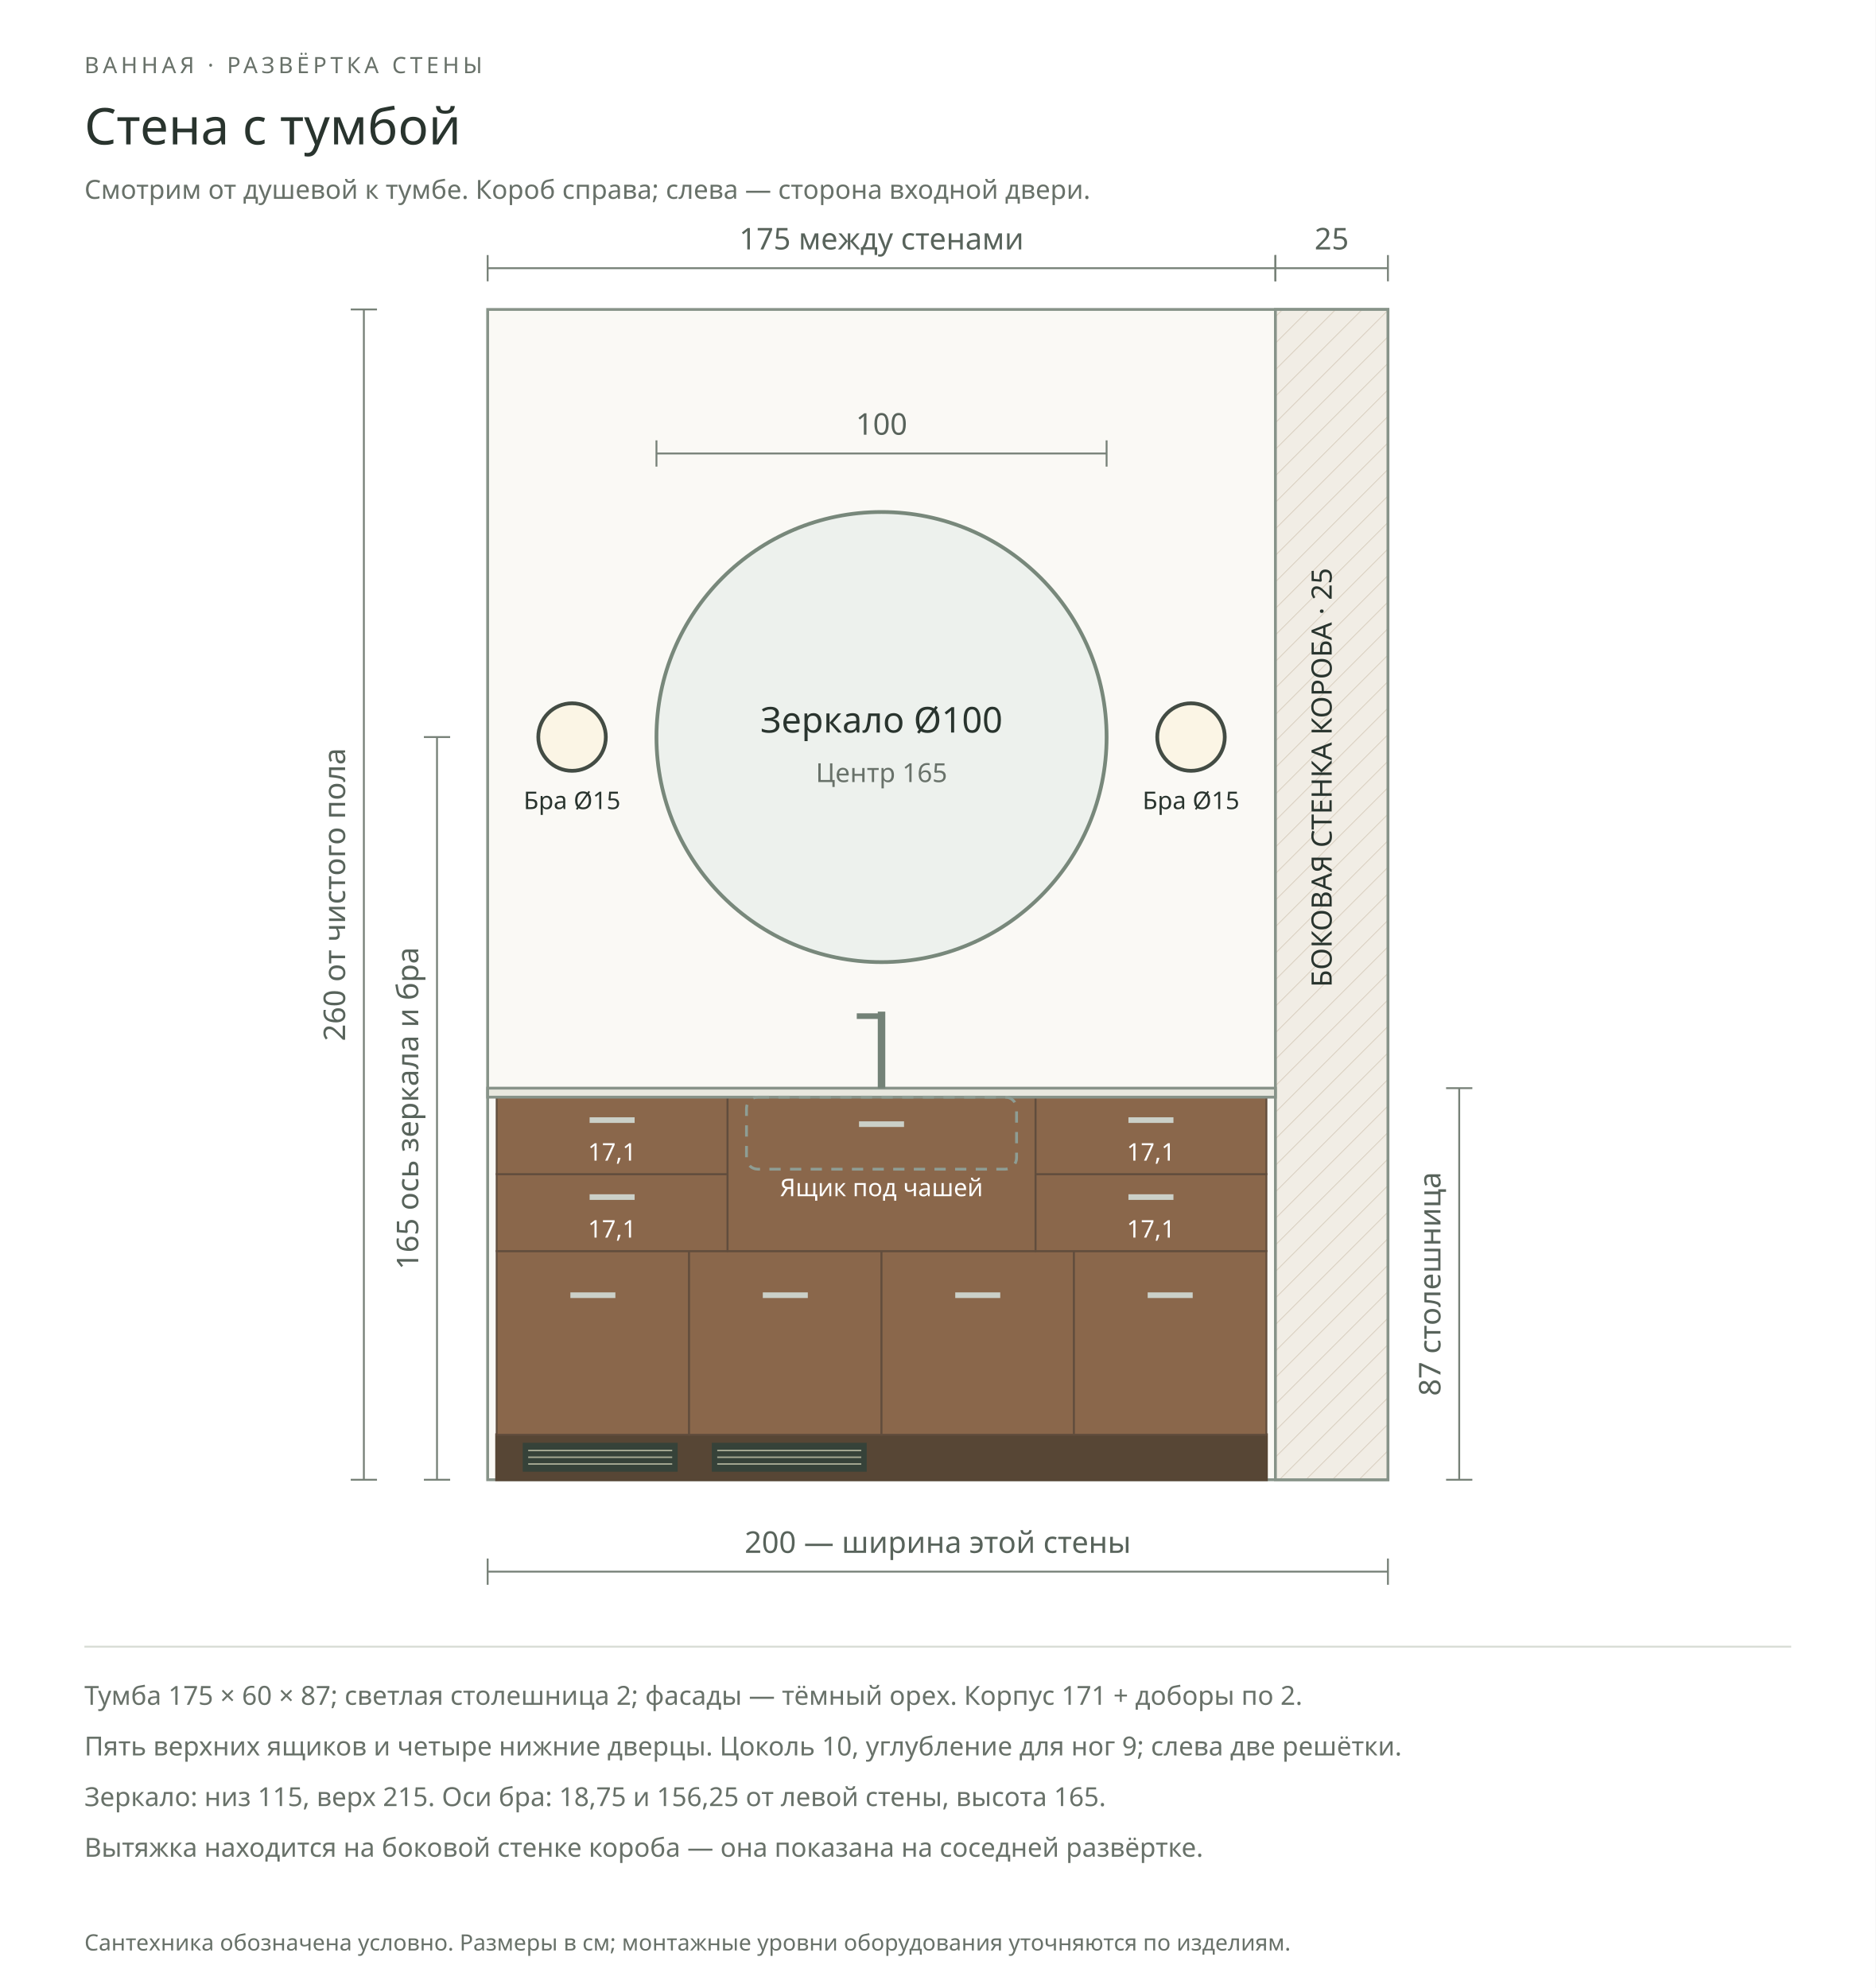
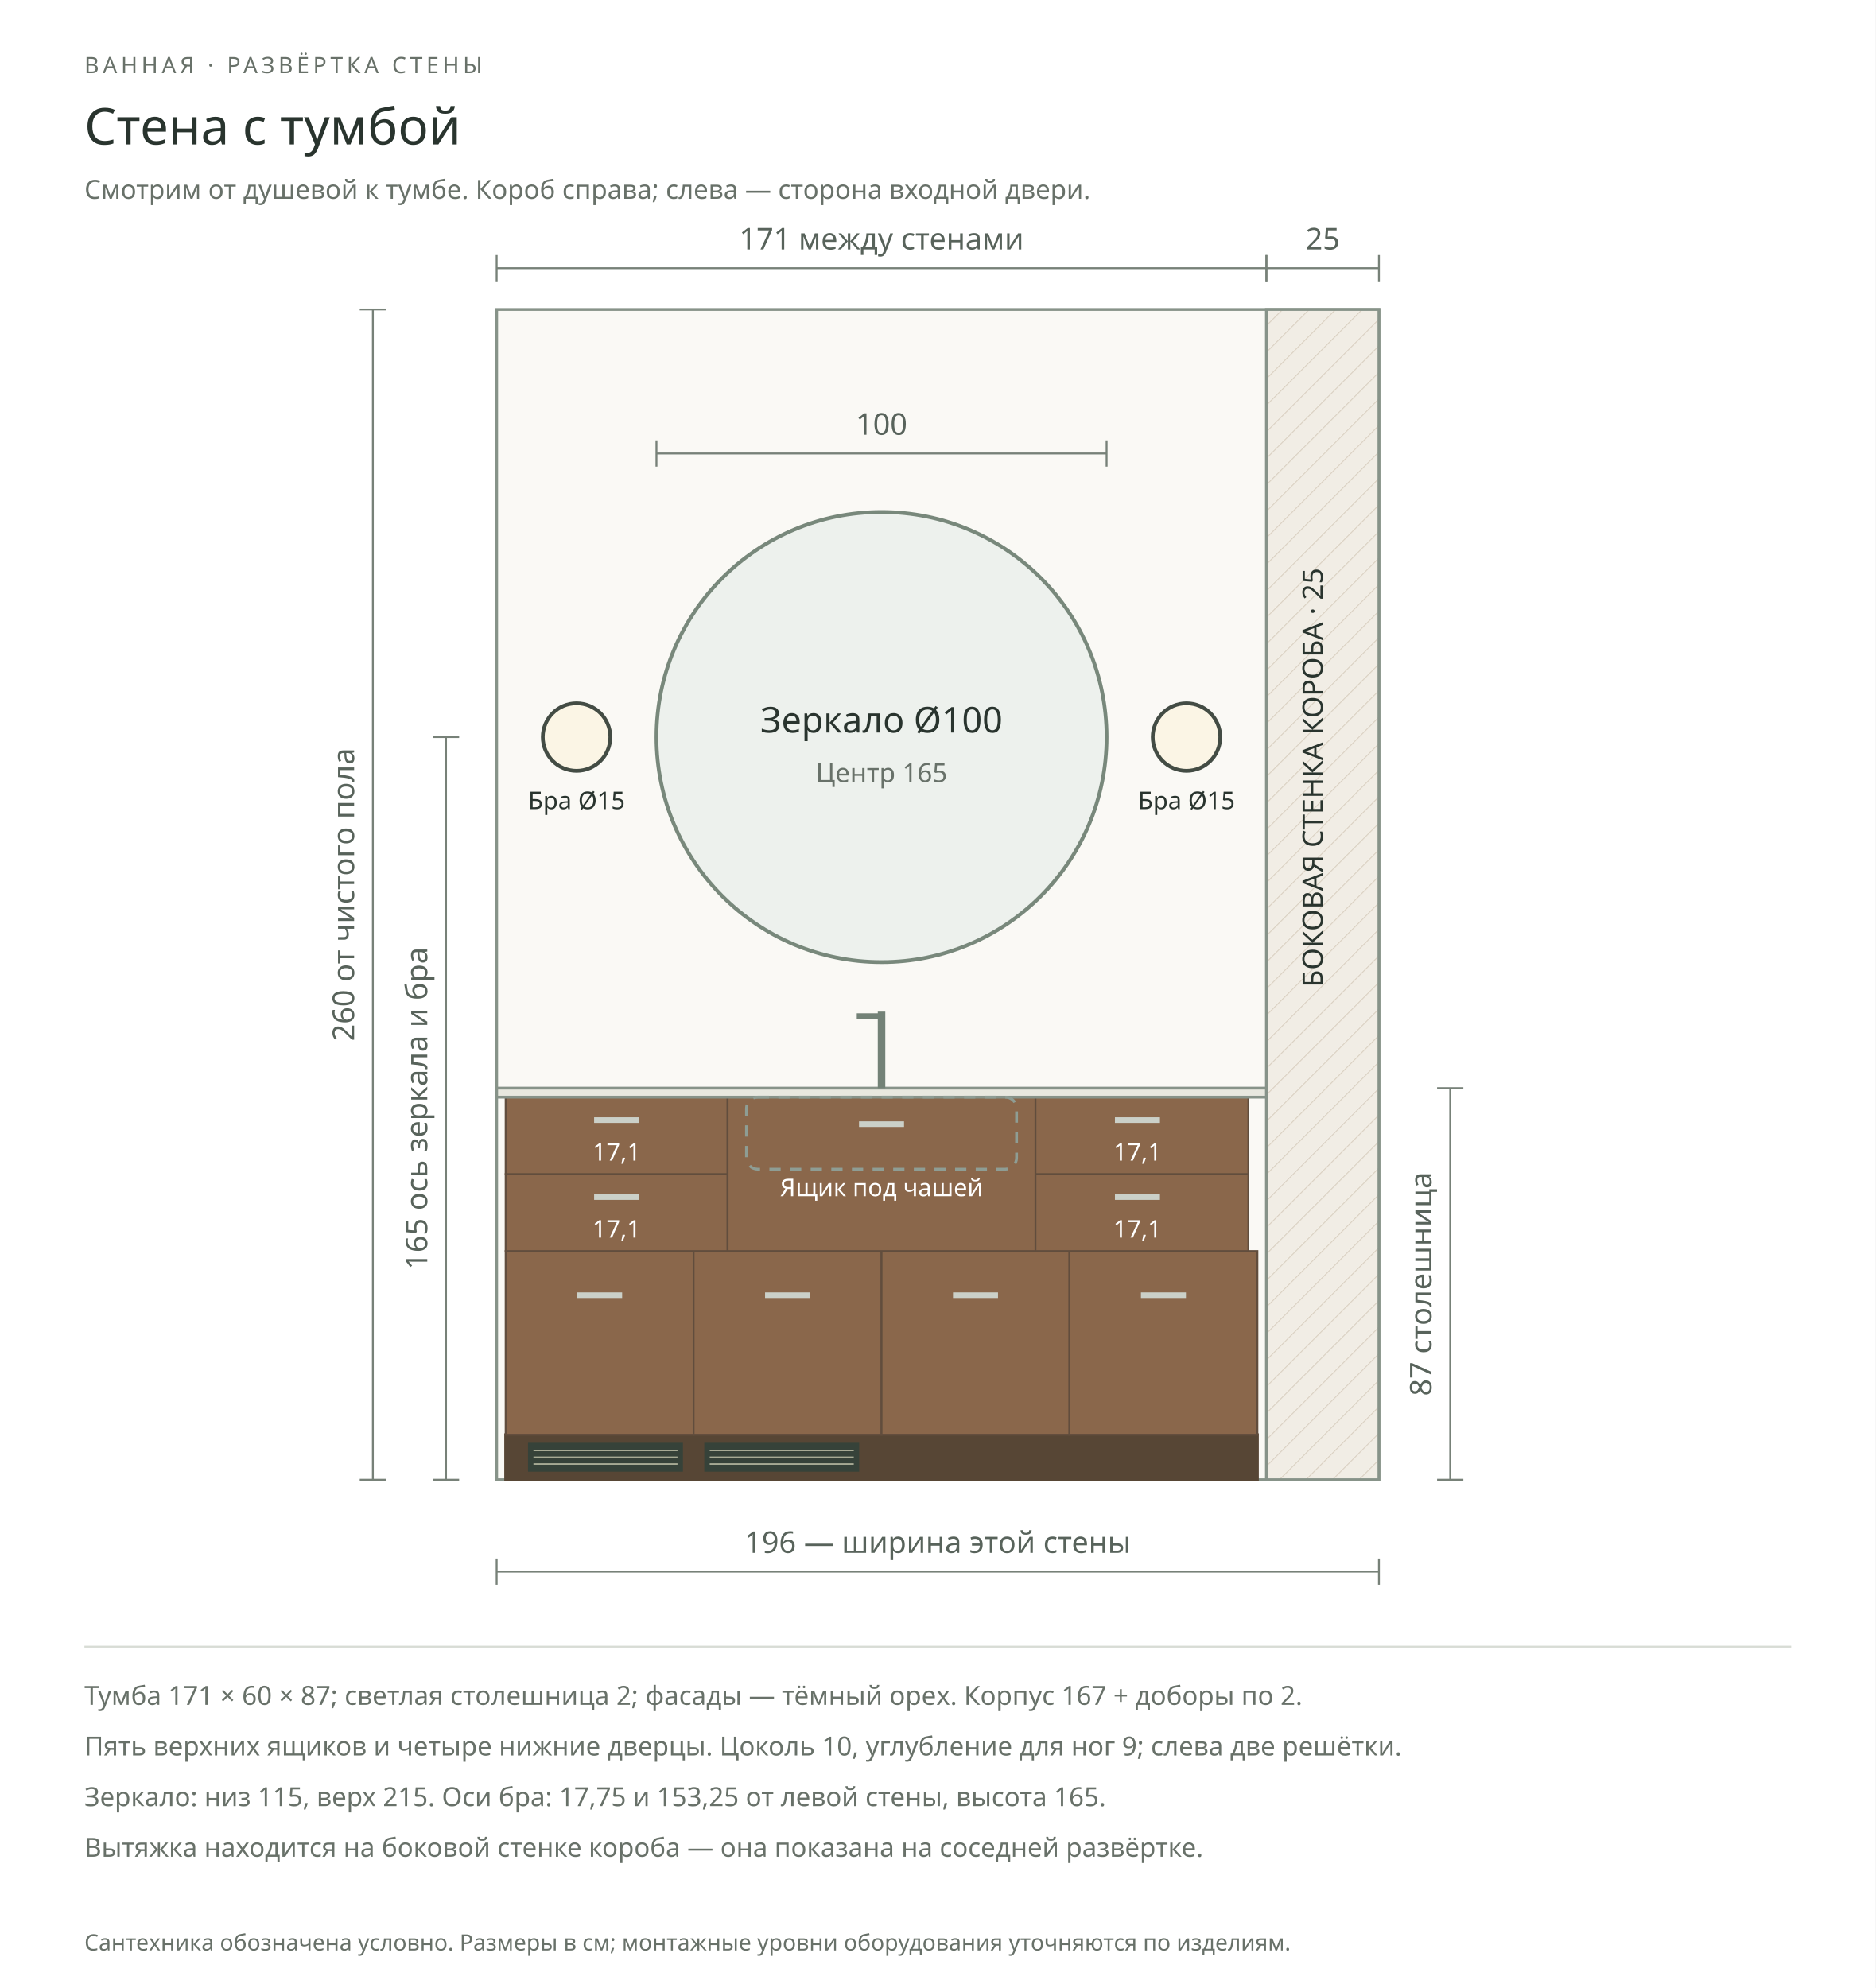
<svg xmlns="http://www.w3.org/2000/svg" width="1000" height="1060" viewBox="0 0 1000 1060" role="img" aria-labelledby="title desc">
  <defs>
    <pattern id="hatch" width="10" height="10" patternUnits="userSpaceOnUse" patternTransform="rotate(45)">
      <rect width="10" height="10" fill="#f1ede5" />
      <path d="M0 0V10" stroke="#dbd2c4" />
    </pattern>
  </defs>
  <style>text{font-family:'Segoe UI',sans-serif;fill:#29342e}.small{font-size:14px}.dim{fill:none;stroke:#778178;stroke-width:1}.dimtext{font-size:16px;fill:#58635b}.muted{fill:#687169}.blue{fill:#286b81}.projection{fill:none;stroke:#8e9d94;stroke-width:1.5;stroke-dasharray:6 5}.woodtext{fill:#fff;font-size:13px}.metal{fill:none;stroke:#738277;stroke-width:3}</style>
  <rect width="1000" height="1060" fill="#fff" />
  <text x="45" y="39" font-size="12" letter-spacing="2" class="muted">ВАННАЯ · РАЗВЁРТКА СТЕНЫ</text>
  <text x="45" y="77" font-size="27">Стена с тумбой</text>
  <text x="45" y="106" class="small muted">Смотрим от душевой к тумбе. Короб справа; слева — сторона входной двери.</text>
-   <rect x="260" y="165" width="480" height="624" rx="0" fill="#faf9f5" stroke="#879389" stroke-width="1.5" class="" />
-   <rect x="680" y="165" width="60" height="624" rx="0" fill="url(#hatch)" stroke="#879389" stroke-width="1.5" class="" />
-   <text x="710" y="414.6" font-size="15" text-anchor="middle" transform="rotate(-90 710 414.6)">БОКОВАЯ СТЕНКА КОРОБА · 25</text>
-   <rect x="264.8" y="765" width="410.4" height="24" rx="0" fill="#574635" stroke="#574635" stroke-width="1.5" class="" />
-   <rect x="264.8" y="667.08" width="102.6" height="97.92" rx="0" fill="#8a674b" stroke="#614d3d" stroke-width="1" class="" />
-   <path d="M304.1 690.6L328.1 690.6" fill="none" stroke="#cbd0c8" stroke-width="3" class="" />
-   <rect x="367.4" y="667.08" width="102.6" height="97.92" rx="0" fill="#8a674b" stroke="#614d3d" stroke-width="1" class="" />
-   <path d="M406.7 690.6L430.7 690.6" fill="none" stroke="#cbd0c8" stroke-width="3" class="" />
-   <rect x="470" y="667.08" width="102.6" height="97.92" rx="0" fill="#8a674b" stroke="#614d3d" stroke-width="1" class="" />
-   <path d="M509.3 690.6L533.3 690.6" fill="none" stroke="#cbd0c8" stroke-width="3" class="" />
-   <rect x="572.6" y="667.08" width="102.6" height="97.92" rx="0" fill="#8a674b" stroke="#614d3d" stroke-width="1" class="" />
-   <path d="M611.9 690.6L635.9 690.6" fill="none" stroke="#cbd0c8" stroke-width="3" class="" />
-   <rect x="264.8" y="626.04" width="123.12" height="41.04" rx="0" fill="#8a674b" stroke="#614d3d" stroke-width="1" class="" />
-   <path d="M314.36 638.28L338.36 638.28" fill="none" stroke="#cbd0c8" stroke-width="3" class="" />
-   <text x="326.36" y="659.88" font-size="13" class="woodtext" text-anchor="middle">17,1</text>
-   <rect x="264.8" y="585" width="123.12" height="41.04" rx="0" fill="#8a674b" stroke="#614d3d" stroke-width="1" class="" />
-   <path d="M314.36 597.24L338.36 597.24" fill="none" stroke="#cbd0c8" stroke-width="3" class="" />
-   <text x="326.36" y="618.84" font-size="13" class="woodtext" text-anchor="middle">17,1</text>
-   <rect x="552.08" y="626.04" width="123.12" height="41.04" rx="0" fill="#8a674b" stroke="#614d3d" stroke-width="1" class="" />
-   <path d="M601.64 638.28L625.64 638.28" fill="none" stroke="#cbd0c8" stroke-width="3" class="" />
-   <text x="613.64" y="659.88" font-size="13" class="woodtext" text-anchor="middle">17,1</text>
-   <rect x="552.08" y="585" width="123.12" height="41.04" rx="0" fill="#8a674b" stroke="#614d3d" stroke-width="1" class="" />
-   <path d="M601.64 597.24L625.64 597.24" fill="none" stroke="#cbd0c8" stroke-width="3" class="" />
-   <text x="613.64" y="618.84" font-size="13" class="woodtext" text-anchor="middle">17,1</text>
+   <rect x="264.8" y="165" width="470.4" height="624" rx="0" fill="#faf9f5" stroke="#879389" stroke-width="1.5" class="" />
+   <rect x="675.2" y="165" width="60" height="624" rx="0" fill="url(#hatch)" stroke="#879389" stroke-width="1.5" class="" />
+   <text x="705.2" y="414.6" font-size="15" text-anchor="middle" transform="rotate(-90 705.2 414.6)">БОКОВАЯ СТЕНКА КОРОБА · 25</text>
+   <rect x="269.6" y="765" width="400.8" height="24" rx="0" fill="#574635" stroke="#574635" stroke-width="1.5" class="" />
+   <rect x="269.6" y="667.08" width="100.2" height="97.92" rx="0" fill="#8a674b" stroke="#614d3d" stroke-width="1" class="" />
+   <path d="M307.7 690.6L331.7 690.6" fill="none" stroke="#cbd0c8" stroke-width="3" class="" />
+   <rect x="369.8" y="667.08" width="100.2" height="97.92" rx="0" fill="#8a674b" stroke="#614d3d" stroke-width="1" class="" />
+   <path d="M407.9 690.6L431.9 690.6" fill="none" stroke="#cbd0c8" stroke-width="3" class="" />
+   <rect x="470" y="667.08" width="100.2" height="97.92" rx="0" fill="#8a674b" stroke="#614d3d" stroke-width="1" class="" />
+   <path d="M508.1 690.6L532.1 690.6" fill="none" stroke="#cbd0c8" stroke-width="3" class="" />
+   <rect x="570.2" y="667.08" width="100.2" height="97.92" rx="0" fill="#8a674b" stroke="#614d3d" stroke-width="1" class="" />
+   <path d="M608.3 690.6L632.3 690.6" fill="none" stroke="#cbd0c8" stroke-width="3" class="" />
+   <rect x="269.6" y="626.04" width="118.32" height="41.04" rx="0" fill="#8a674b" stroke="#614d3d" stroke-width="1" class="" />
+   <path d="M316.76 638.28L340.76 638.28" fill="none" stroke="#cbd0c8" stroke-width="3" class="" />
+   <text x="328.76" y="659.88" font-size="13" class="woodtext" text-anchor="middle">17,1</text>
+   <rect x="269.6" y="585" width="118.32" height="41.04" rx="0" fill="#8a674b" stroke="#614d3d" stroke-width="1" class="" />
+   <path d="M316.76 597.24L340.76 597.24" fill="none" stroke="#cbd0c8" stroke-width="3" class="" />
+   <text x="328.76" y="618.84" font-size="13" class="woodtext" text-anchor="middle">17,1</text>
+   <rect x="547.28" y="626.04" width="118.32" height="41.04" rx="0" fill="#8a674b" stroke="#614d3d" stroke-width="1" class="" />
+   <path d="M594.44 638.28L618.44 638.28" fill="none" stroke="#cbd0c8" stroke-width="3" class="" />
+   <text x="606.44" y="659.88" font-size="13" class="woodtext" text-anchor="middle">17,1</text>
+   <rect x="547.28" y="585" width="118.32" height="41.04" rx="0" fill="#8a674b" stroke="#614d3d" stroke-width="1" class="" />
+   <path d="M594.44 597.24L618.44 597.24" fill="none" stroke="#cbd0c8" stroke-width="3" class="" />
+   <text x="606.44" y="618.84" font-size="13" class="woodtext" text-anchor="middle">17,1</text>
  <rect x="387.92" y="585" width="164.16" height="82.08" rx="0" fill="#8a674b" stroke="#614d3d" stroke-width="1" class="" />
  <path d="M458 599.4L482 599.4" fill="none" stroke="#cbd0c8" stroke-width="3" class="" />
  <text x="470" y="637.8" font-size="13" class="woodtext" text-anchor="middle">Ящик под чашей</text>
-   <rect x="260" y="580.2" width="420" height="4.8" rx="0" fill="#e8e8df" stroke="#879389" stroke-width="1.5" class="" />
-   <rect x="279.2" y="769.8" width="81.6" height="14.4" rx="0" fill="#364239" stroke="#364239" stroke-width="1" class="" />
-   <path d="M281.6 780.6L358.4 780.6" fill="none" stroke="#a7aa94" stroke-width="0.8" class="" />
-   <path d="M281.6 777L358.4 777" fill="none" stroke="#a7aa94" stroke-width="0.8" class="" />
-   <path d="M281.6 773.4L358.4 773.4" fill="none" stroke="#a7aa94" stroke-width="0.8" class="" />
-   <rect x="380" y="769.8" width="81.6" height="14.4" rx="0" fill="#364239" stroke="#364239" stroke-width="1" class="" />
-   <path d="M382.4 780.6L459.2 780.6" fill="none" stroke="#a7aa94" stroke-width="0.8" class="" />
-   <path d="M382.4 777L459.2 777" fill="none" stroke="#a7aa94" stroke-width="0.8" class="" />
-   <path d="M382.4 773.4L459.2 773.4" fill="none" stroke="#a7aa94" stroke-width="0.8" class="" />
+   <rect x="264.8" y="580.2" width="410.4" height="4.8" rx="0" fill="#e8e8df" stroke="#879389" stroke-width="1.5" class="" />
+   <rect x="282.008" y="769.8" width="81.6" height="14.4" rx="0" fill="#364239" stroke="#364239" stroke-width="1" class="" />
+   <path d="M284.408 780.6L361.208 780.6" fill="none" stroke="#a7aa94" stroke-width="0.8" class="" />
+   <path d="M284.408 777L361.208 777" fill="none" stroke="#a7aa94" stroke-width="0.8" class="" />
+   <path d="M284.408 773.4L361.208 773.4" fill="none" stroke="#a7aa94" stroke-width="0.8" class="" />
+   <rect x="375.992" y="769.8" width="81.6" height="14.4" rx="0" fill="#364239" stroke="#364239" stroke-width="1" class="" />
+   <path d="M378.392 780.6L455.192 780.6" fill="none" stroke="#a7aa94" stroke-width="0.8" class="" />
+   <path d="M378.392 777L455.192 777" fill="none" stroke="#a7aa94" stroke-width="0.8" class="" />
+   <path d="M378.392 773.4L455.192 773.4" fill="none" stroke="#a7aa94" stroke-width="0.8" class="" />
  <rect x="398" y="585" width="144" height="38.4" rx="6" fill="none" stroke="#a9b3a9" stroke-width="1" class="projection" />
  <path d="M470 580.2L470 539.4" fill="none" stroke="#738277" stroke-width="4" class="" />
  <path d="M470 541.8L456.8 541.8" fill="none" stroke="#738277" stroke-width="3" class="" />
  <circle cx="470" cy="393" r="120" fill="#edf1ed" stroke="#78887b" stroke-width="2" />
  <text x="470" y="390.6" font-size="19" class="" text-anchor="middle">Зеркало Ø100</text>
  <text x="470" y="417" font-size="14" class="muted" text-anchor="middle">Центр 165</text>
-   <circle cx="305" cy="393" r="18" fill="#fbf5e5" stroke="#434c44" stroke-width="2" />
-   <text x="305" y="431.4" font-size="13" class="" text-anchor="middle">Бра Ø15</text>
-   <circle cx="635" cy="393" r="18" fill="#fbf5e5" stroke="#434c44" stroke-width="2" />
-   <text x="635" y="431.4" font-size="13" class="" text-anchor="middle">Бра Ø15</text>
-   <path d="M260 136V150M680 136V150M260 143H680" class="dim" />
-   <text x="470" y="133" class="dimtext" text-anchor="middle">175 между стенами</text>
-   <path d="M680 136V150M740 136V150M680 143H740" class="dim" />
-   <text x="710" y="133" class="dimtext" text-anchor="middle">25</text>
+   <circle cx="307.4" cy="393" r="18" fill="#fbf5e5" stroke="#434c44" stroke-width="2" />
+   <text x="307.4" y="431.4" font-size="13" class="" text-anchor="middle">Бра Ø15</text>
+   <circle cx="632.6" cy="393" r="18" fill="#fbf5e5" stroke="#434c44" stroke-width="2" />
+   <text x="632.6" y="431.4" font-size="13" class="" text-anchor="middle">Бра Ø15</text>
+   <path d="M264.8 136V150M675.2 136V150M264.8 143H675.2" class="dim" />
+   <text x="470" y="133" class="dimtext" text-anchor="middle">171 между стенами</text>
+   <path d="M675.2 136V150M735.2 136V150M675.2 143H735.2" class="dim" />
+   <text x="705.2" y="133" class="dimtext" text-anchor="middle">25</text>
  <path d="M350 234.8V248.8M590 234.8V248.8M350 241.8H590" class="dim" />
  <text x="470" y="231.8" class="dimtext" text-anchor="middle">100</text>
-   <path d="M771 789H785M771 580.2H785M778 789V580.2" class="dim" />
-   <text x="768" y="684.6" class="dimtext" text-anchor="middle" transform="rotate(-90 768 684.6)">87 столешница</text>
-   <path d="M226 789H240M226 393H240M233 789V393" class="dim" />
-   <text x="223" y="591" class="dimtext" text-anchor="middle" transform="rotate(-90 223 591)">165 ось зеркала и бра</text>
-   <path d="M187 789H201M187 165H201M194 789V165" class="dim" />
-   <text x="184" y="477" class="dimtext" text-anchor="middle" transform="rotate(-90 184 477)">260 от чистого пола</text>
-   <path d="M260 831V845M740 831V845M260 838H740" class="dim" />
-   <text x="500" y="828" class="dimtext" text-anchor="middle">200 — ширина этой стены</text>
+   <path d="M766.2 789H780.2M766.2 580.2H780.2M773.2 789V580.2" class="dim" />
+   <text x="763.2" y="684.6" class="dimtext" text-anchor="middle" transform="rotate(-90 763.2 684.6)">87 столешница</text>
+   <path d="M230.8 789H244.8M230.8 393H244.8M237.8 789V393" class="dim" />
+   <text x="227.8" y="591" class="dimtext" text-anchor="middle" transform="rotate(-90 227.8 591)">165 ось зеркала и бра</text>
+   <path d="M191.8 789H205.8M191.8 165H205.8M198.8 789V165" class="dim" />
+   <text x="188.8" y="477" class="dimtext" text-anchor="middle" transform="rotate(-90 188.8 477)">260 от чистого пола</text>
+   <path d="M264.8 831V845M735.2 831V845M264.8 838H735.2" class="dim" />
+   <text x="500" y="828" class="dimtext" text-anchor="middle">196 — ширина этой стены</text>
  <path d="M45 878H955" stroke="#d8dcd5" />
-   <text x="45" y="909" font-size="14" class="muted">Тумба 175 × 60 × 87; светлая столешница 2; фасады — тёмный орех. Корпус 171 + доборы по 2.</text>
+   <text x="45" y="909" font-size="14" class="muted">Тумба 171 × 60 × 87; светлая столешница 2; фасады — тёмный орех. Корпус 167 + доборы по 2.</text>
  <text x="45" y="936" font-size="14" class="muted">Пять верхних ящиков и четыре нижние дверцы. Цоколь 10, углубление для ног 9; слева две решётки.</text>
-   <text x="45" y="963" font-size="14" class="muted">Зеркало: низ 115, верх 215. Оси бра: 18,75 и 156,25 от левой стены, высота 165.</text>
+   <text x="45" y="963" font-size="14" class="muted">Зеркало: низ 115, верх 215. Оси бра: 17,75 и 153,25 от левой стены, высота 165.</text>
  <text x="45" y="990" font-size="14" class="muted">Вытяжка находится на боковой стенке короба — она показана на соседней развёртке.</text>
  <text x="45" y="1040" font-size="12" class="muted">Сантехника обозначена условно. Размеры в см; монтажные уровни оборудования уточняются по изделиям.</text>
</svg>
